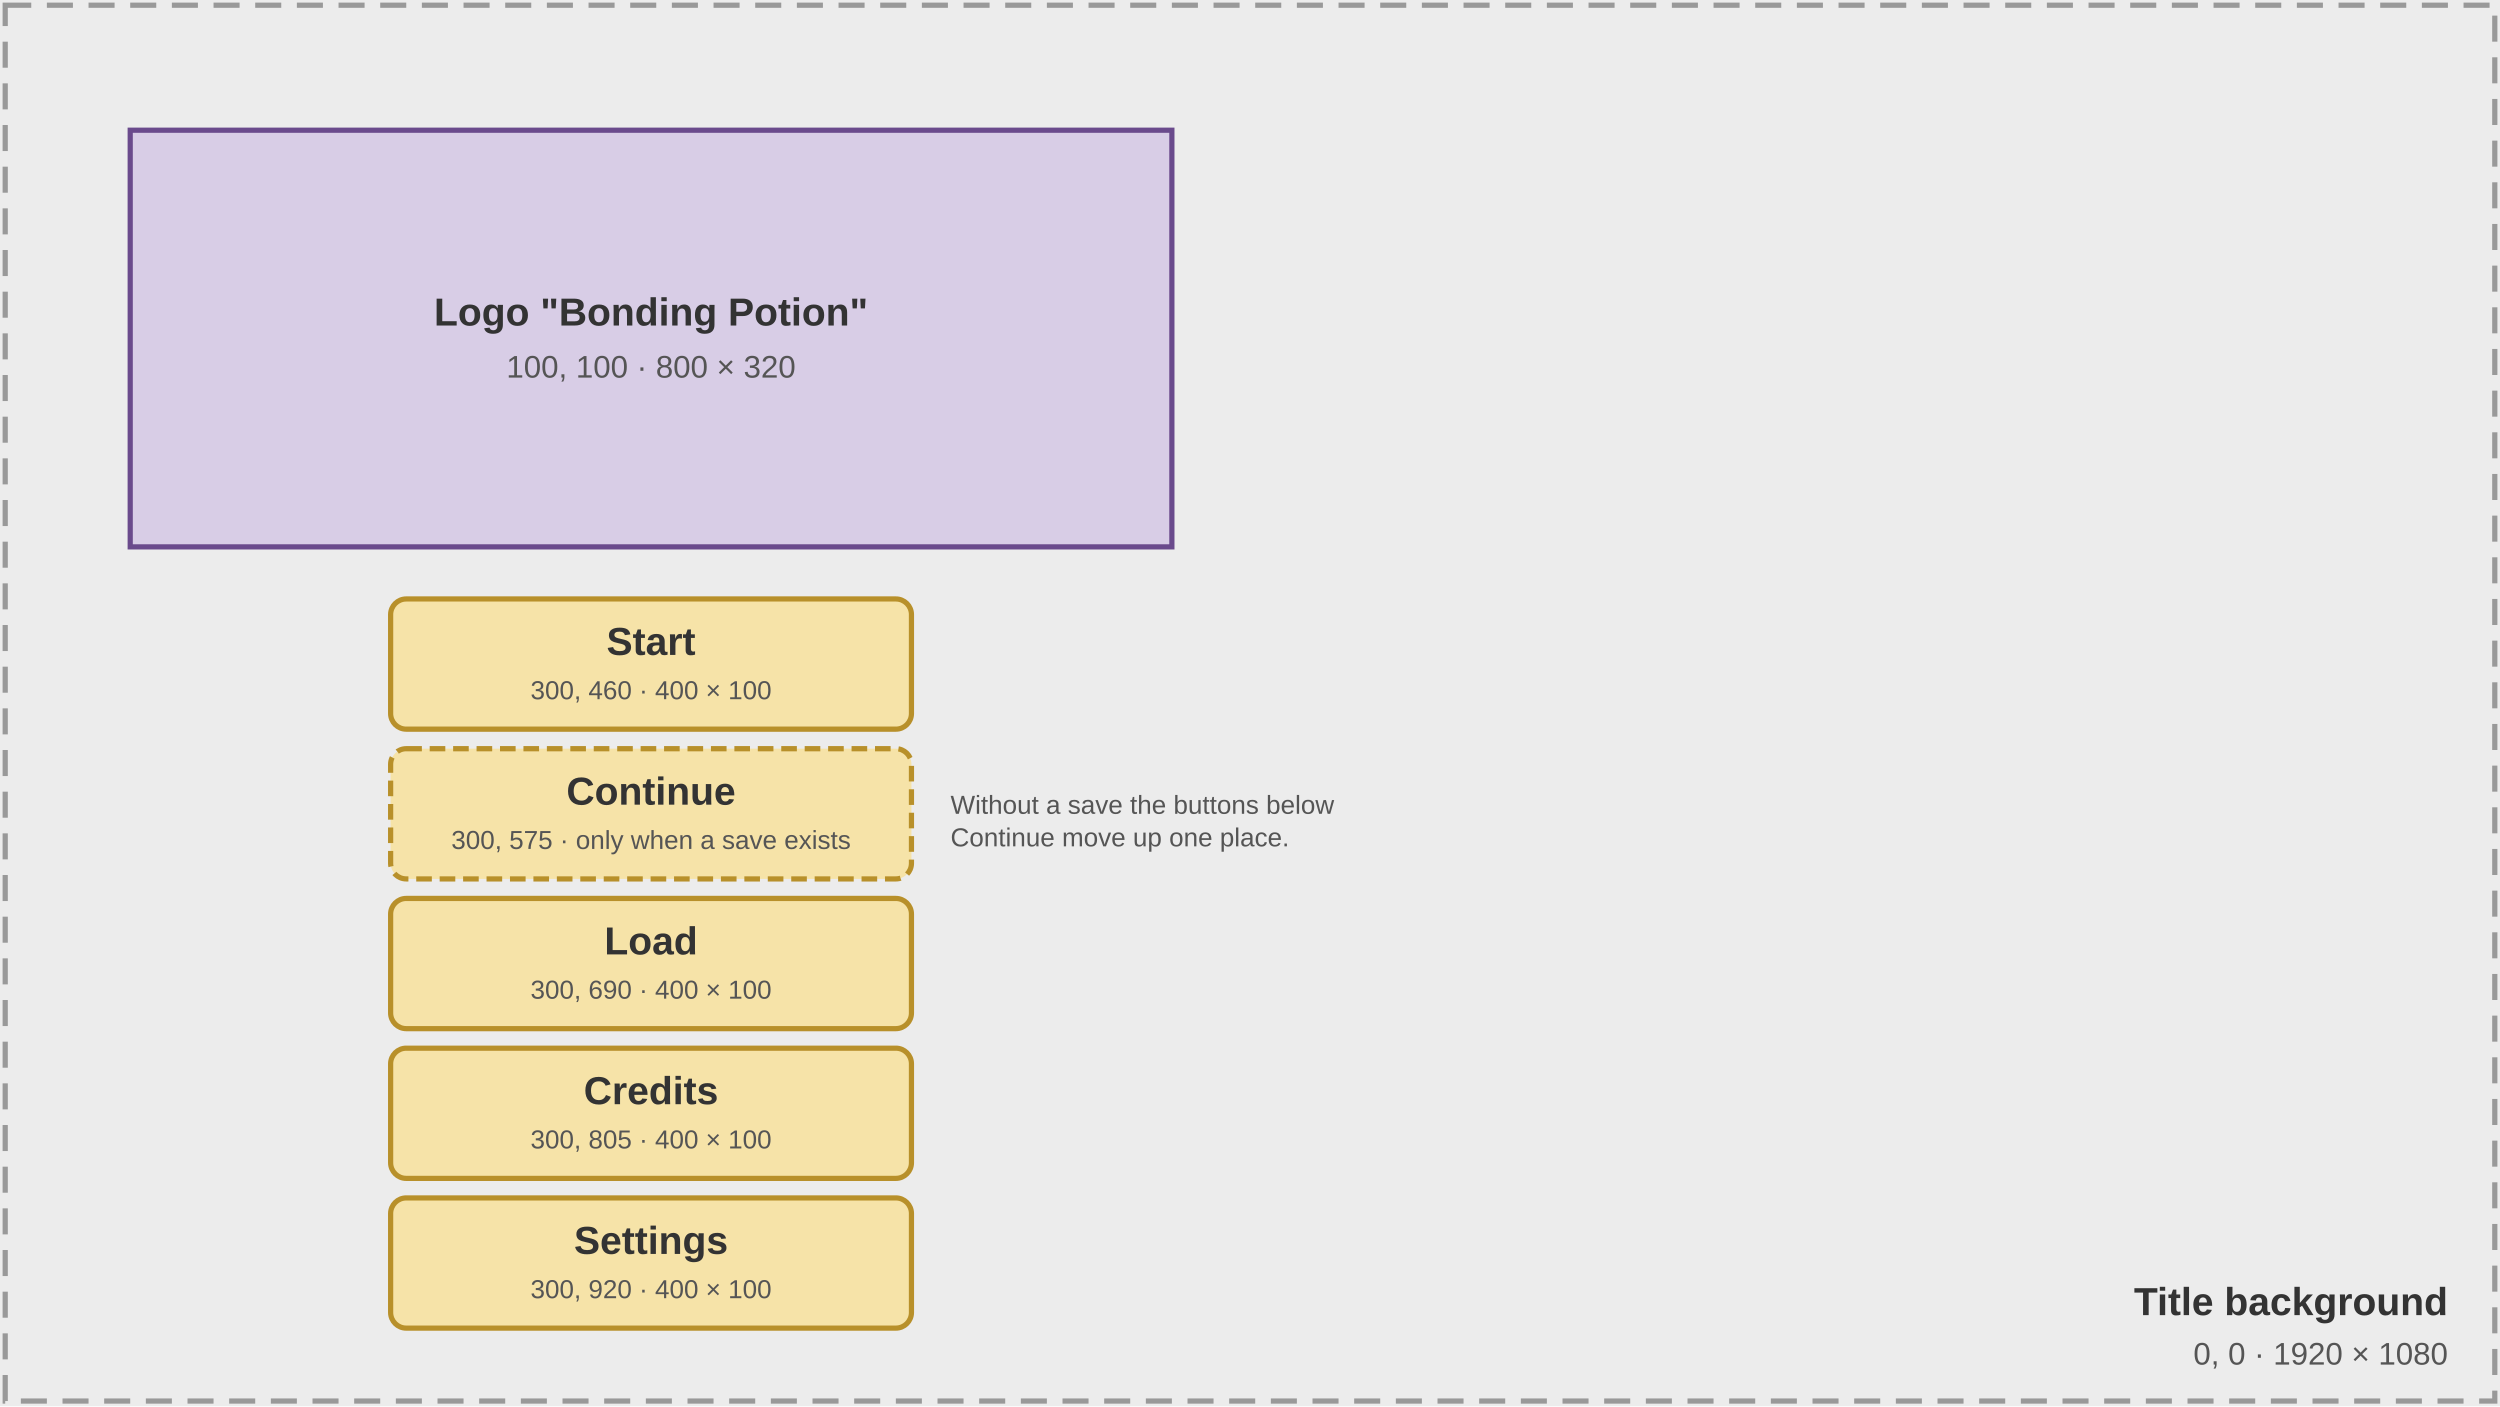
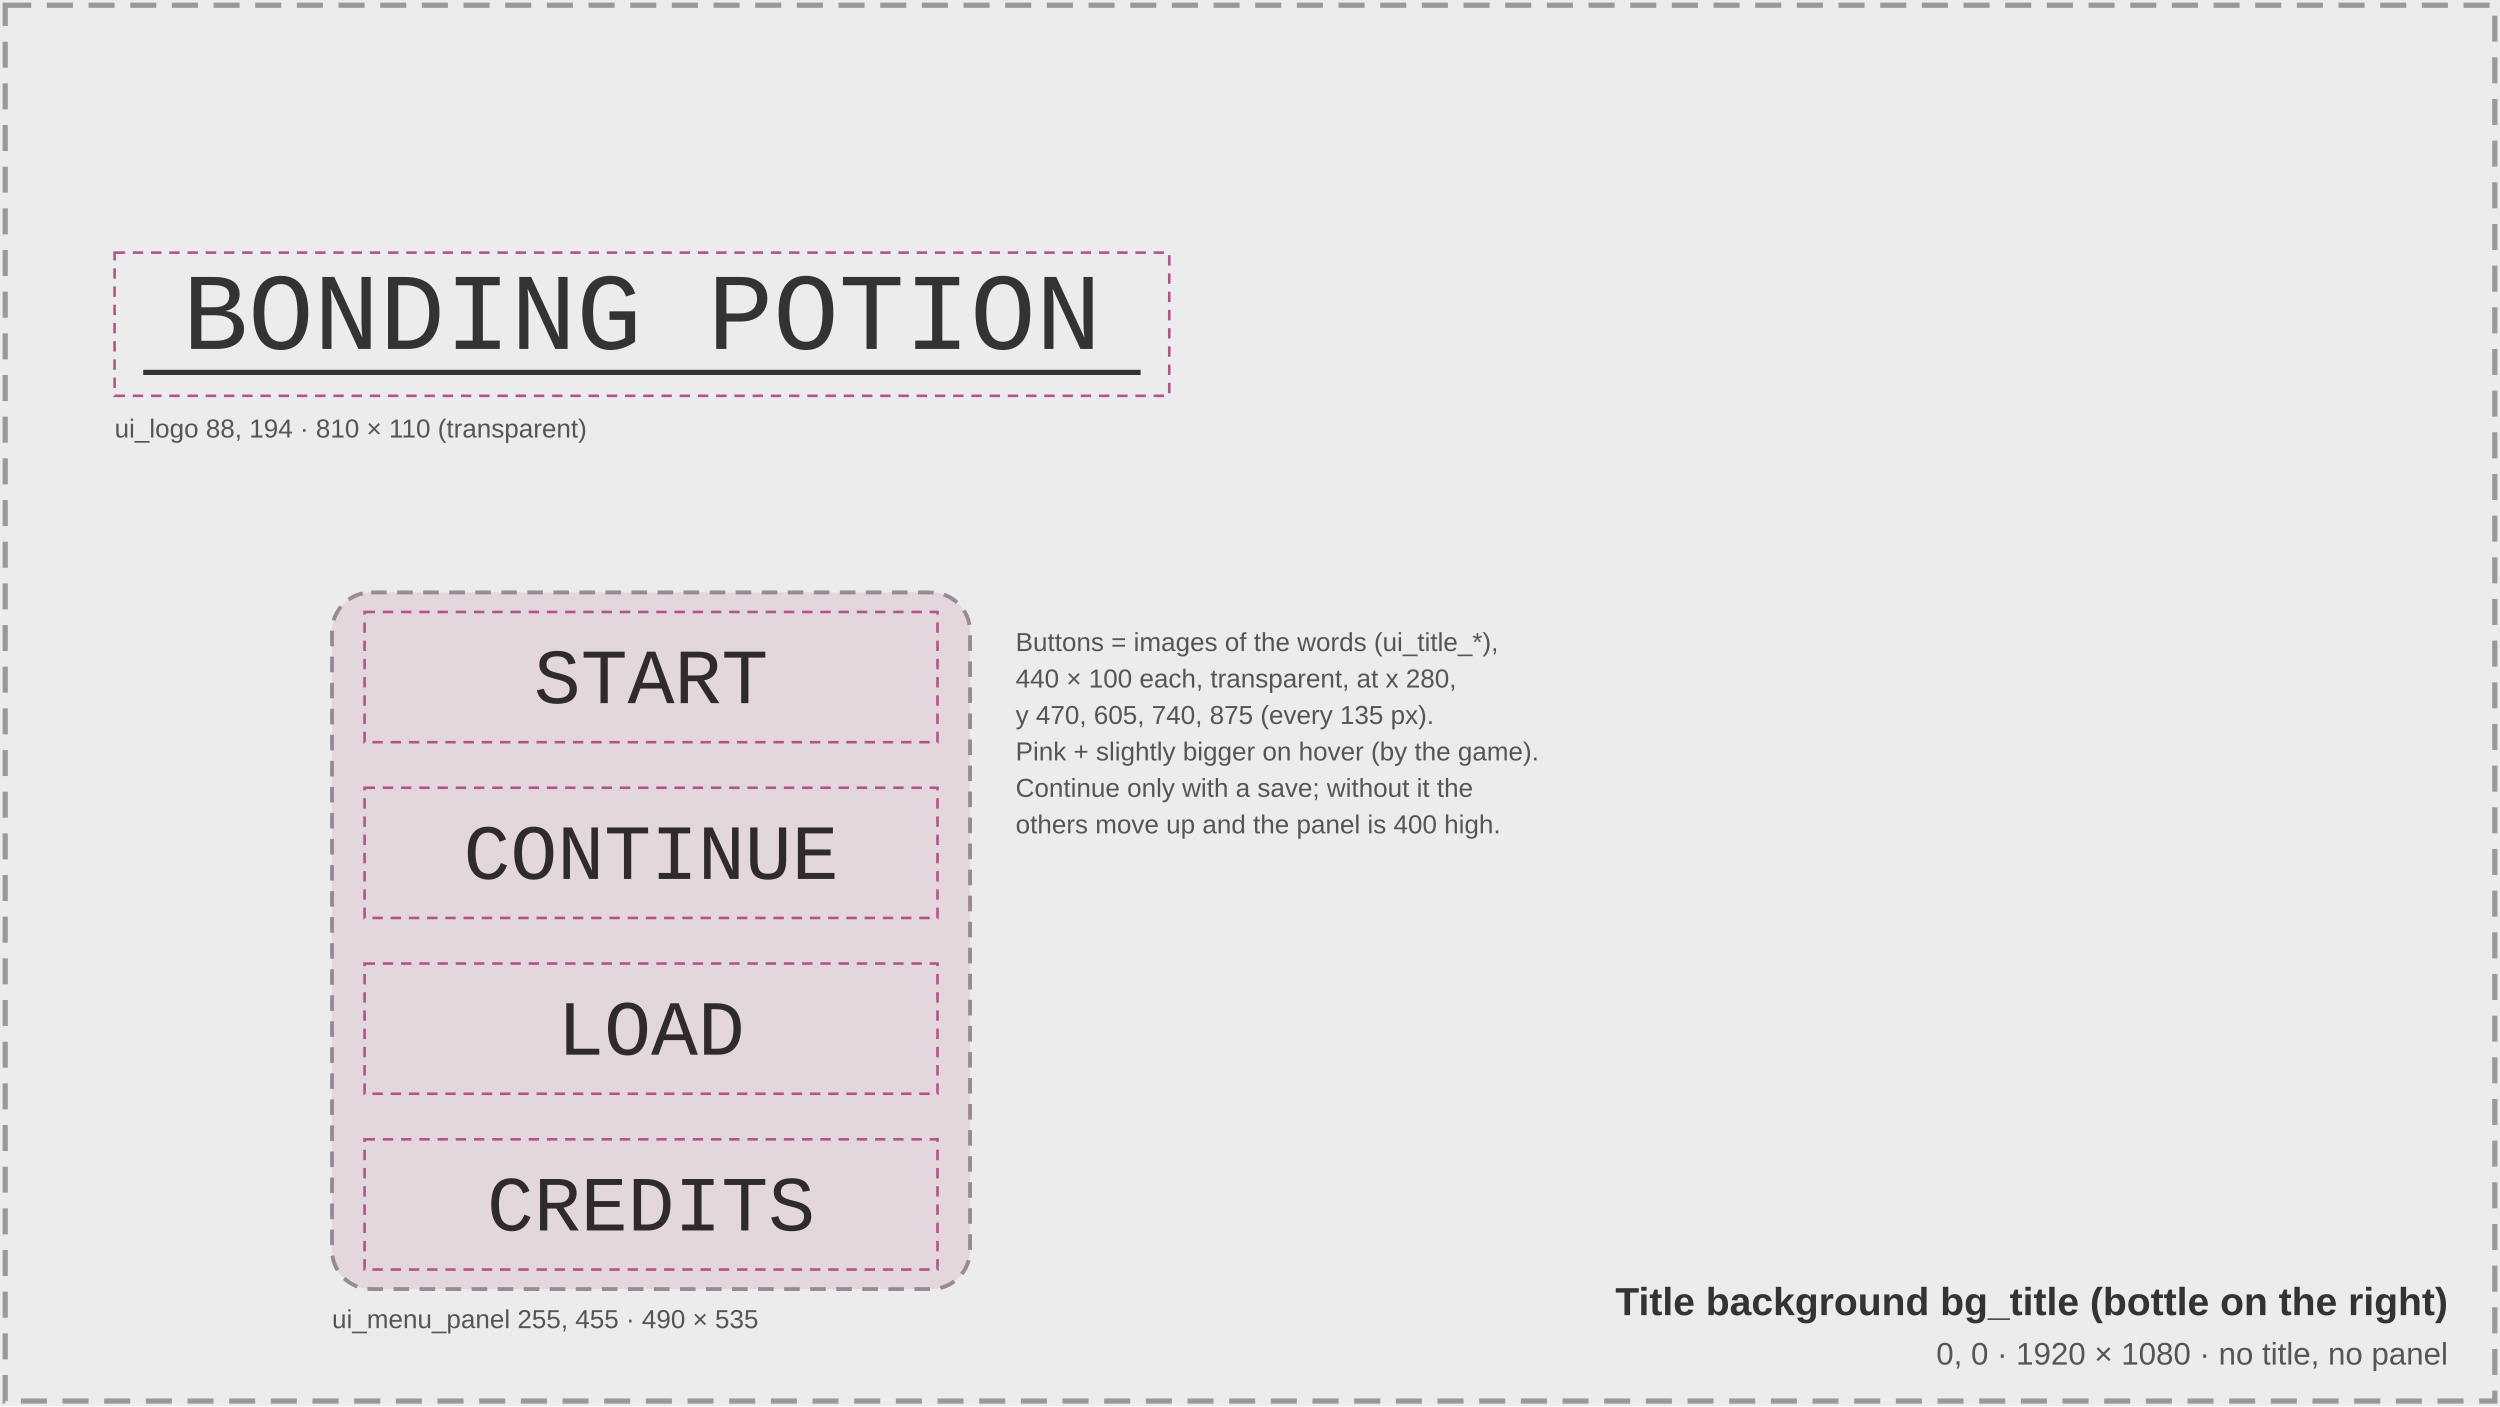
<svg xmlns="http://www.w3.org/2000/svg" width="1920" height="1080" viewBox="0 0 1920 1080" font-family="Arial, sans-serif">
  <style>
    .lbl { font-size: 30px; font-weight: bold; fill: #333; }
    .dim { font-size: 24px; fill: #555; }
    .sm { font-size: 20px; fill: #555; }
+     .menu { font-family: 'Courier New', monospace; font-size: 60px; fill: #2f2a2e; text-anchor: middle; }
+     .box { fill: none; stroke: #b0558a; stroke-width: 2; stroke-dasharray: 8 6; }
  </style>
  <rect x="0" y="0" width="1920" height="1080" fill="#ECECEC" />
  <rect x="4" y="4" width="1912" height="1072" fill="none" stroke="#999" stroke-width="4" stroke-dasharray="20 12" />
-   <text x="1880" y="1010" text-anchor="end" class="lbl">Title background</text>
-   <text x="1880" y="1048" text-anchor="end" class="dim">0, 0 · 1920 × 1080</text>
-   <rect x="100" y="100" width="800" height="320" fill="#D8CDE6" stroke="#6A4A8C" stroke-width="4" />
-   <text x="500" y="250" text-anchor="middle" class="lbl">Logo "Bonding Potion"</text>
-   <text x="500" y="290" text-anchor="middle" class="dim">100, 100 · 800 × 320</text>
-   <g>
-     <rect x="300" y="460" width="400" height="100" rx="12" fill="#F6E3A8" stroke="#B8902A" stroke-width="4" />
-     <text x="500" y="503" text-anchor="middle" class="lbl">Start</text>
-     <text x="500" y="537" text-anchor="middle" class="sm">300, 460 · 400 × 100</text>
-     <rect x="300" y="575" width="400" height="100" rx="12" fill="#F6E3A8" stroke="#B8902A" stroke-width="4" stroke-dasharray="12 6" />
-     <text x="500" y="618" text-anchor="middle" class="lbl">Continue</text>
-     <text x="500" y="652" text-anchor="middle" class="sm">300, 575 · only when a save exists</text>
-     <rect x="300" y="690" width="400" height="100" rx="12" fill="#F6E3A8" stroke="#B8902A" stroke-width="4" />
-     <text x="500" y="733" text-anchor="middle" class="lbl">Load</text>
-     <text x="500" y="767" text-anchor="middle" class="sm">300, 690 · 400 × 100</text>
-     <rect x="300" y="805" width="400" height="100" rx="12" fill="#F6E3A8" stroke="#B8902A" stroke-width="4" />
-     <text x="500" y="848" text-anchor="middle" class="lbl">Credits</text>
-     <text x="500" y="882" text-anchor="middle" class="sm">300, 805 · 400 × 100</text>
-     <rect x="300" y="920" width="400" height="100" rx="12" fill="#F6E3A8" stroke="#B8902A" stroke-width="4" />
-     <text x="500" y="963" text-anchor="middle" class="lbl">Settings</text>
-     <text x="500" y="997" text-anchor="middle" class="sm">300, 920 · 400 × 100</text>
-   </g>
-   <text x="730" y="625" class="sm">Without a save the buttons below</text>
-   <text x="730" y="650" class="sm">Continue move up one place.</text>
+   <text x="1880" y="1010" text-anchor="end" class="lbl">Title background bg_title (bottle on the right)</text>
+   <text x="1880" y="1048" text-anchor="end" class="dim">0, 0 · 1920 × 1080 · no title, no panel</text>
+   <rect x="88" y="194" width="810" height="110" class="box" />
+   <text x="493" y="268" text-anchor="middle" font-family="Courier New, monospace" font-size="84" fill="#333">BONDING POTION</text>
+   <rect x="110" y="284" width="766" height="4" fill="#333" />
+   <text x="88" y="336" class="sm">ui_logo 88, 194 · 810 × 110 (transparent)</text>
+   <rect x="255" y="455" width="490" height="535" rx="30" fill="#E3D6DC" stroke="#9a8a96" stroke-width="3" stroke-dasharray="12 8" />
+   <rect x="280" y="470" width="440" height="100" class="box" />
+   <rect x="280" y="605" width="440" height="100" class="box" />
+   <rect x="280" y="740" width="440" height="100" class="box" />
+   <rect x="280" y="875" width="440" height="100" class="box" />
+   <text x="500" y="540" class="menu">START</text>
+   <text x="500" y="675" class="menu">CONTINUE</text>
+   <text x="500" y="810" class="menu">LOAD</text>
+   <text x="500" y="945" class="menu">CREDITS</text>
+   <text x="255" y="1020" class="sm">ui_menu_panel 255, 455 · 490 × 535</text>
+   <text x="780" y="500" class="sm">Buttons = images of the words (ui_title_*),</text>
+   <text x="780" y="528" class="sm">440 × 100 each, transparent, at x 280,</text>
+   <text x="780" y="556" class="sm">y 470, 605, 740, 875 (every 135 px).</text>
+   <text x="780" y="584" class="sm">Pink + slightly bigger on hover (by the game).</text>
+   <text x="780" y="612" class="sm">Continue only with a save; without it the</text>
+   <text x="780" y="640" class="sm">others move up and the panel is 400 high.</text>
</svg>
